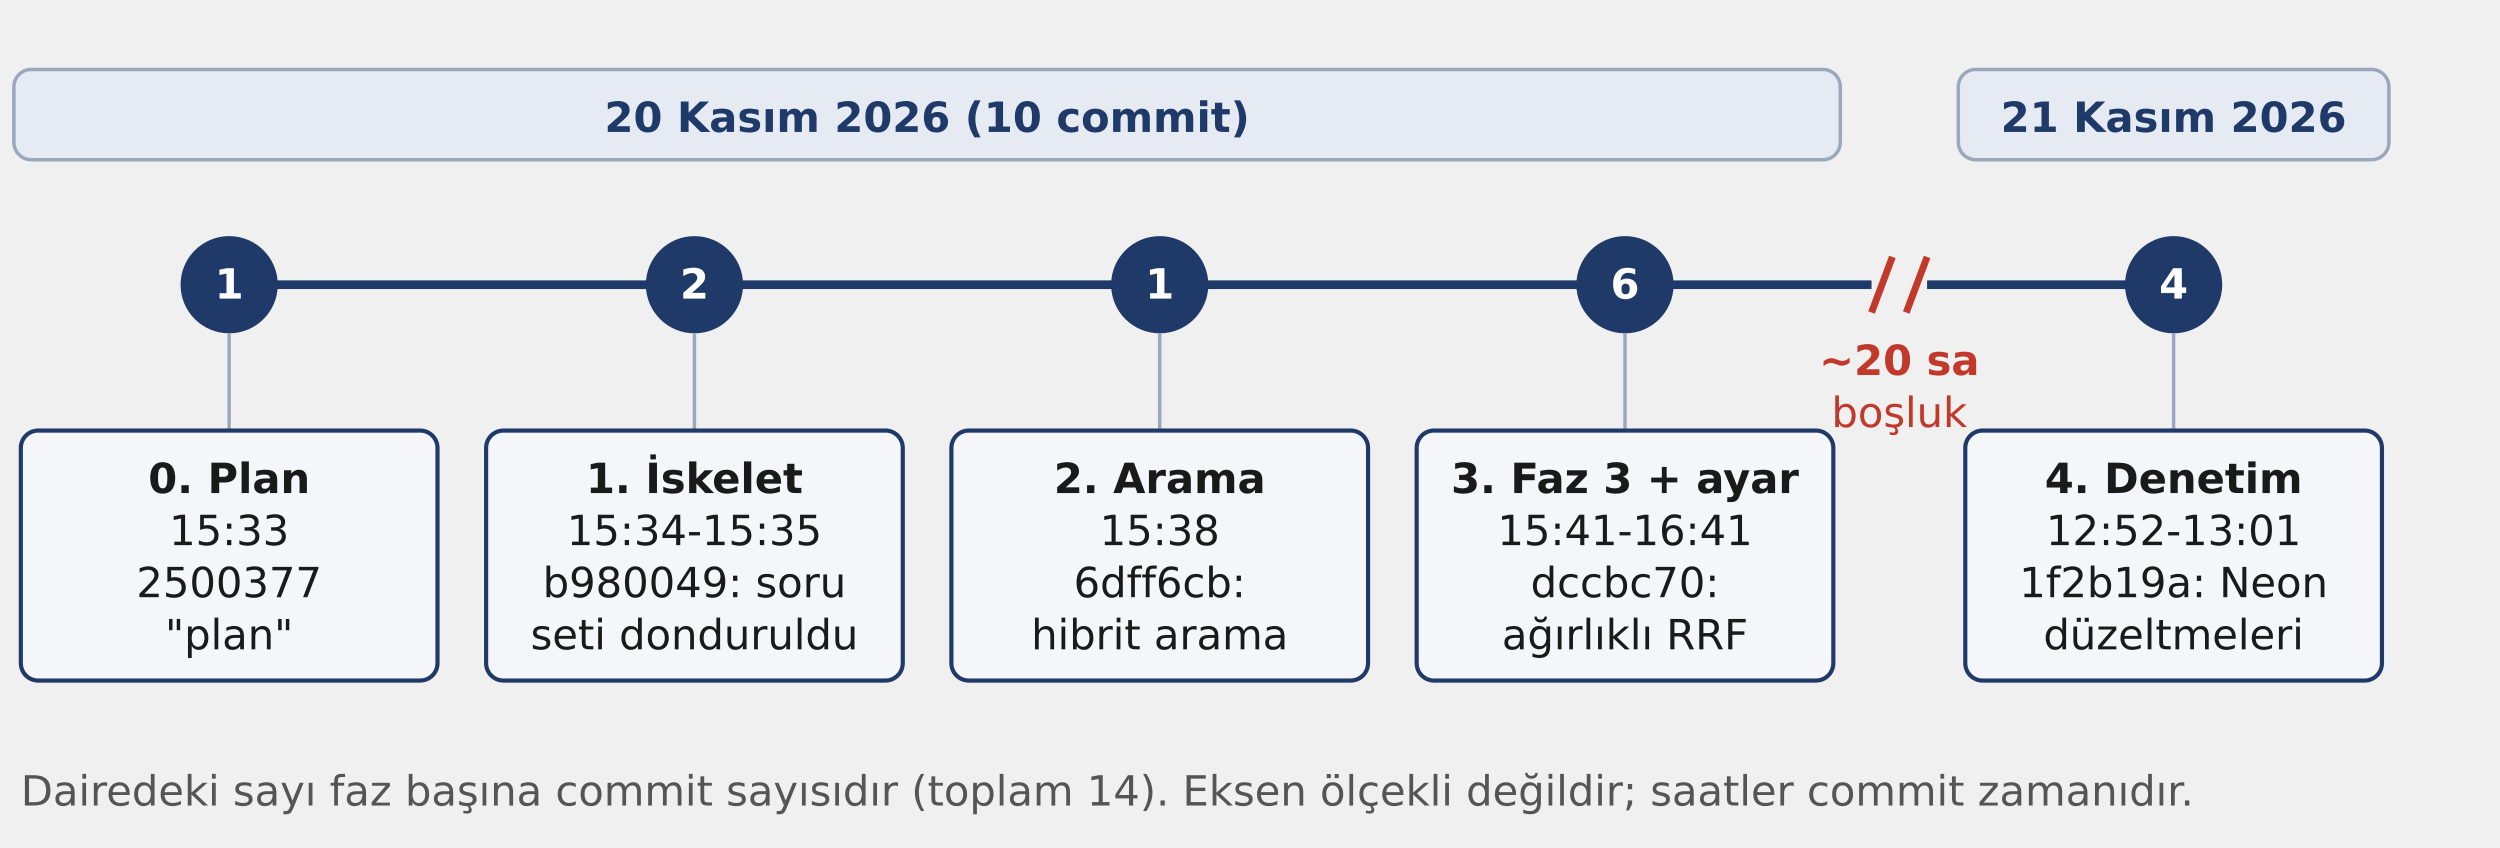
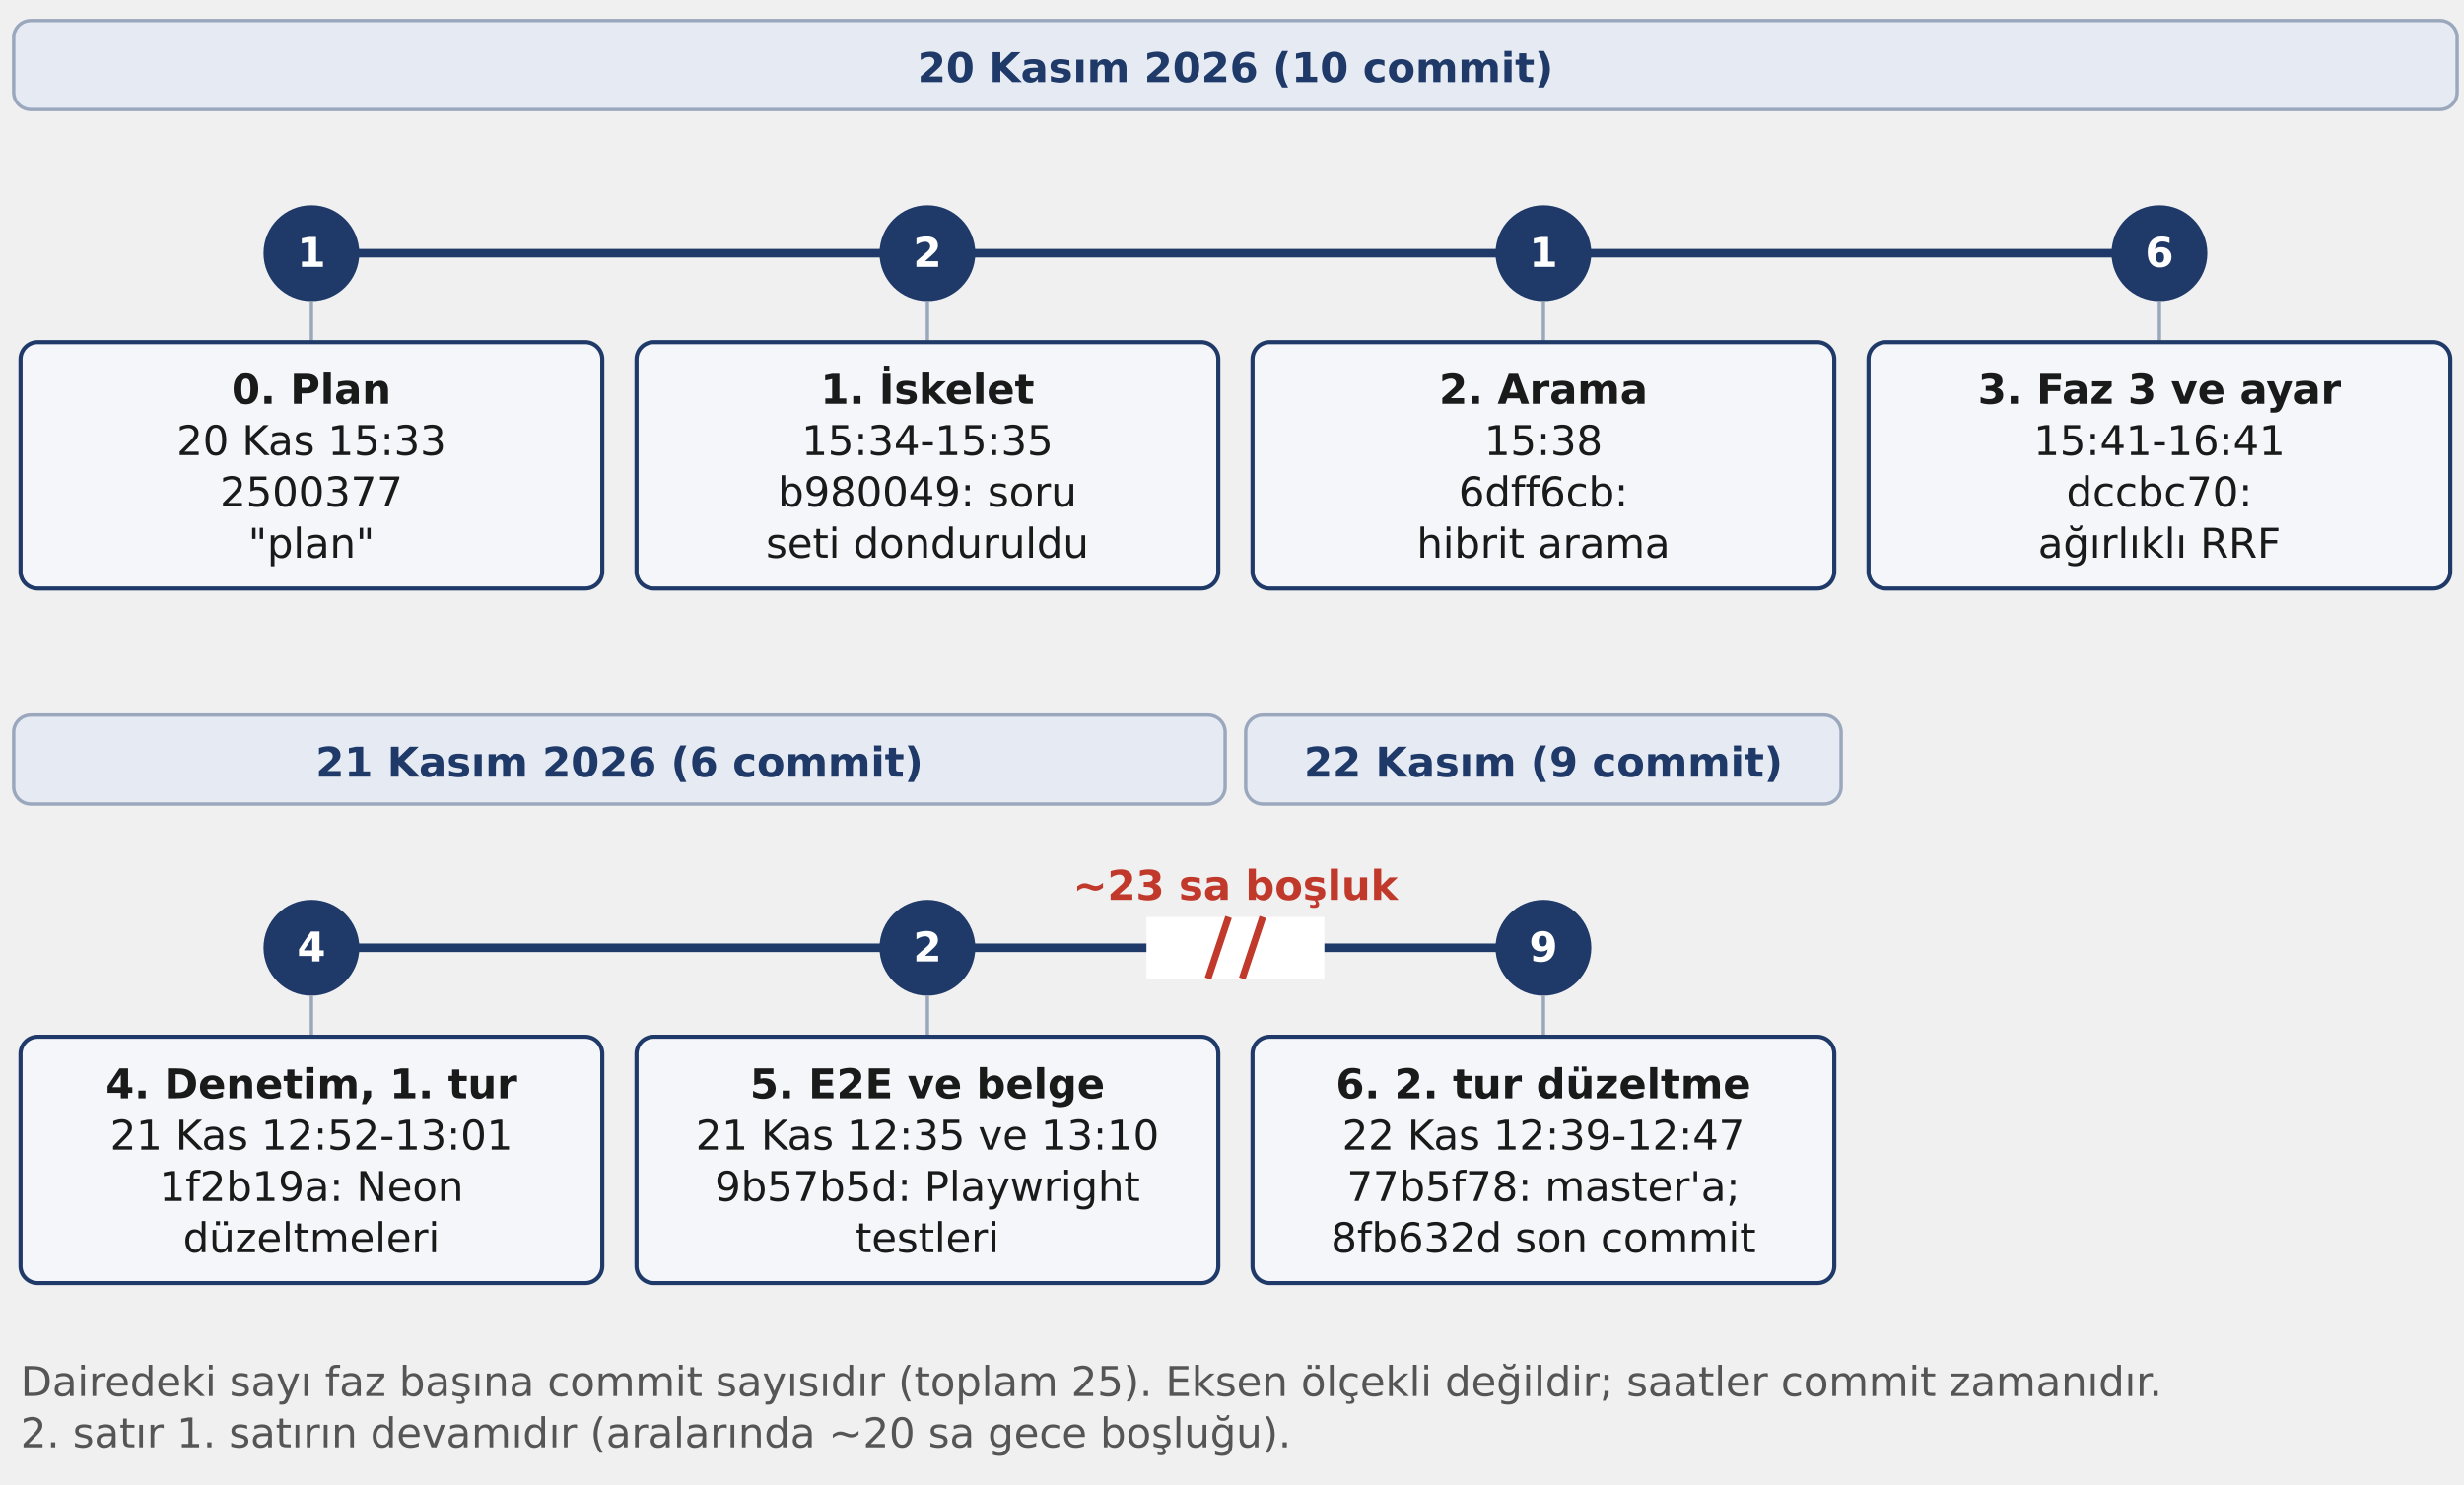
- <svg xmlns="http://www.w3.org/2000/svg" viewBox="0 0 720 244" width="100%" role="img" aria-label="Geliştirme zaman çizelgesi" font-family="DejaVu Sans, sans-serif" style="max-width:100%;height:auto">
+ <svg xmlns="http://www.w3.org/2000/svg" viewBox="0 0 720 434" width="100%" role="img" aria-label="Geliştirme zaman çizelgesi" font-family="DejaVu Sans, sans-serif" style="max-width:100%;height:auto">
  <defs>
    <marker id="ah" viewBox="0 0 10 10" refX="8" refY="5" markerWidth="7" markerHeight="7" orient="auto-start-reverse">
      <path d="M0,0 L10,5 L0,10 z" fill="#555" />
    </marker>
  </defs>
-   <rect x="4" y="20" width="526" height="26" rx="5" fill="#e6ebf3" stroke="#9aa7bd" />
-   <text x="267.0" y="38" font-size="12" text-anchor="middle" fill="#1f3a68" font-weight="bold">20 Kasım 2026 (10 commit)</text>
-   <rect x="564" y="20" width="124" height="26" rx="5" fill="#e6ebf3" stroke="#9aa7bd" />
-   <text x="626.0" y="38" font-size="12" text-anchor="middle" fill="#1f3a68" font-weight="bold">21 Kasım 2026</text>
-   <line x1="66.0" y1="82" x2="468.0" y2="82" stroke="#1f3a68" stroke-width="2.5" />
-   <line x1="626.0" y1="82" x2="626.0" y2="82" stroke="#1f3a68" stroke-width="2.5" />
-   <line x1="468.0" y1="82" x2="539.0" y2="82" stroke="#1f3a68" stroke-width="2.5" />
-   <line x1="555.0" y1="82" x2="626.0" y2="82" stroke="#1f3a68" stroke-width="2.5" />
-   <path d="M539.0,90 L545.0,74 M549.0,90 L555.0,74" stroke="#c0392b" stroke-width="2" fill="none" />
-   <text x="547.0" y="108" font-size="12" text-anchor="middle" fill="#c0392b" font-weight="bold">~20 sa</text>
-   <text x="547.0" y="123" font-size="12" text-anchor="middle" fill="#c0392b">boşluk</text>
-   <circle cx="66.0" cy="82" r="14" fill="#1f3a68" />
-   <text x="66.0" y="86" font-size="12" text-anchor="middle" fill="#fff" font-weight="bold">1</text>
-   <line x1="66.0" y1="96" x2="66.0" y2="124" stroke="#9aa7bd" />
-   <rect x="6" y="124" width="120" height="72" rx="5" fill="#f4f6fa" stroke="#1f3a68" stroke-width="1.2" />
-   <text x="66.0" y="142" font-size="12" text-anchor="middle" fill="#1a1a1a" font-weight="bold">0. Plan</text>
-   <text x="66.0" y="157" font-size="12" text-anchor="middle" fill="#1a1a1a">15:33</text>
-   <text x="66.0" y="172" font-size="12" text-anchor="middle" fill="#1a1a1a">2500377</text>
-   <text x="66.0" y="187" font-size="12" text-anchor="middle" fill="#1a1a1a">"plan"</text>
-   <circle cx="200.0" cy="82" r="14" fill="#1f3a68" />
-   <text x="200.0" y="86" font-size="12" text-anchor="middle" fill="#fff" font-weight="bold">2</text>
-   <line x1="200.0" y1="96" x2="200.0" y2="124" stroke="#9aa7bd" />
-   <rect x="140" y="124" width="120" height="72" rx="5" fill="#f4f6fa" stroke="#1f3a68" stroke-width="1.2" />
-   <text x="200.0" y="142" font-size="12" text-anchor="middle" fill="#1a1a1a" font-weight="bold">1. İskelet</text>
-   <text x="200.0" y="157" font-size="12" text-anchor="middle" fill="#1a1a1a">15:34-15:35</text>
-   <text x="200.0" y="172" font-size="12" text-anchor="middle" fill="#1a1a1a">b980049: soru</text>
-   <text x="200.0" y="187" font-size="12" text-anchor="middle" fill="#1a1a1a">seti donduruldu</text>
-   <circle cx="334.0" cy="82" r="14" fill="#1f3a68" />
-   <text x="334.0" y="86" font-size="12" text-anchor="middle" fill="#fff" font-weight="bold">1</text>
-   <line x1="334.0" y1="96" x2="334.0" y2="124" stroke="#9aa7bd" />
-   <rect x="274" y="124" width="120" height="72" rx="5" fill="#f4f6fa" stroke="#1f3a68" stroke-width="1.2" />
-   <text x="334.0" y="142" font-size="12" text-anchor="middle" fill="#1a1a1a" font-weight="bold">2. Arama</text>
-   <text x="334.0" y="157" font-size="12" text-anchor="middle" fill="#1a1a1a">15:38</text>
-   <text x="334.0" y="172" font-size="12" text-anchor="middle" fill="#1a1a1a">6dff6cb:</text>
-   <text x="334.0" y="187" font-size="12" text-anchor="middle" fill="#1a1a1a">hibrit arama</text>
-   <circle cx="468.0" cy="82" r="14" fill="#1f3a68" />
-   <text x="468.0" y="86" font-size="12" text-anchor="middle" fill="#fff" font-weight="bold">6</text>
-   <line x1="468.0" y1="96" x2="468.0" y2="124" stroke="#9aa7bd" />
-   <rect x="408" y="124" width="120" height="72" rx="5" fill="#f4f6fa" stroke="#1f3a68" stroke-width="1.2" />
-   <text x="468.0" y="142" font-size="12" text-anchor="middle" fill="#1a1a1a" font-weight="bold">3. Faz 3 + ayar</text>
-   <text x="468.0" y="157" font-size="12" text-anchor="middle" fill="#1a1a1a">15:41-16:41</text>
-   <text x="468.0" y="172" font-size="12" text-anchor="middle" fill="#1a1a1a">dccbc70:</text>
-   <text x="468.0" y="187" font-size="12" text-anchor="middle" fill="#1a1a1a">ağırlıklı RRF</text>
-   <circle cx="626.0" cy="82" r="14" fill="#1f3a68" />
-   <text x="626.0" y="86" font-size="12" text-anchor="middle" fill="#fff" font-weight="bold">4</text>
-   <line x1="626.0" y1="96" x2="626.0" y2="124" stroke="#9aa7bd" />
-   <rect x="566" y="124" width="120" height="72" rx="5" fill="#f4f6fa" stroke="#1f3a68" stroke-width="1.2" />
-   <text x="626.0" y="142" font-size="12" text-anchor="middle" fill="#1a1a1a" font-weight="bold">4. Denetim</text>
-   <text x="626.0" y="157" font-size="12" text-anchor="middle" fill="#1a1a1a">12:52-13:01</text>
-   <text x="626.0" y="172" font-size="12" text-anchor="middle" fill="#1a1a1a">1f2b19a: Neon</text>
-   <text x="626.0" y="187" font-size="12" text-anchor="middle" fill="#1a1a1a">düzeltmeleri</text>
-   <text x="6" y="232" font-size="12" text-anchor="start" fill="#555">Dairedeki sayı faz başına commit sayısıdır (toplam 14). Eksen ölçekli değildir; saatler commit zamanıdır.</text>
+   <rect x="4" y="6" width="714" height="26" rx="5" fill="#e6ebf3" stroke="#9aa7bd" />
+   <text x="361.0" y="24" font-size="12" text-anchor="middle" fill="#1f3a68" font-weight="bold">20 Kasım 2026 (10 commit)</text>
+   <line x1="91.0" y1="74" x2="631.0" y2="74" stroke="#1f3a68" stroke-width="2.5" />
+   <circle cx="91.0" cy="74" r="14" fill="#1f3a68" />
+   <text x="91.0" y="78" font-size="12" text-anchor="middle" fill="#fff" font-weight="bold">1</text>
+   <line x1="91.0" y1="88" x2="91.0" y2="100" stroke="#9aa7bd" />
+   <rect x="6" y="100" width="170" height="72" rx="5" fill="#f4f6fa" stroke="#1f3a68" stroke-width="1.2" />
+   <text x="91.0" y="118" font-size="12" text-anchor="middle" fill="#1a1a1a" font-weight="bold">0. Plan</text>
+   <text x="91.0" y="133" font-size="12" text-anchor="middle" fill="#1a1a1a">20 Kas 15:33</text>
+   <text x="91.0" y="148" font-size="12" text-anchor="middle" fill="#1a1a1a">2500377</text>
+   <text x="91.0" y="163" font-size="12" text-anchor="middle" fill="#1a1a1a">"plan"</text>
+   <circle cx="271.0" cy="74" r="14" fill="#1f3a68" />
+   <text x="271.0" y="78" font-size="12" text-anchor="middle" fill="#fff" font-weight="bold">2</text>
+   <line x1="271.0" y1="88" x2="271.0" y2="100" stroke="#9aa7bd" />
+   <rect x="186" y="100" width="170" height="72" rx="5" fill="#f4f6fa" stroke="#1f3a68" stroke-width="1.2" />
+   <text x="271.0" y="118" font-size="12" text-anchor="middle" fill="#1a1a1a" font-weight="bold">1. İskelet</text>
+   <text x="271.0" y="133" font-size="12" text-anchor="middle" fill="#1a1a1a">15:34-15:35</text>
+   <text x="271.0" y="148" font-size="12" text-anchor="middle" fill="#1a1a1a">b980049: soru</text>
+   <text x="271.0" y="163" font-size="12" text-anchor="middle" fill="#1a1a1a">seti donduruldu</text>
+   <circle cx="451.0" cy="74" r="14" fill="#1f3a68" />
+   <text x="451.0" y="78" font-size="12" text-anchor="middle" fill="#fff" font-weight="bold">1</text>
+   <line x1="451.0" y1="88" x2="451.0" y2="100" stroke="#9aa7bd" />
+   <rect x="366" y="100" width="170" height="72" rx="5" fill="#f4f6fa" stroke="#1f3a68" stroke-width="1.2" />
+   <text x="451.0" y="118" font-size="12" text-anchor="middle" fill="#1a1a1a" font-weight="bold">2. Arama</text>
+   <text x="451.0" y="133" font-size="12" text-anchor="middle" fill="#1a1a1a">15:38</text>
+   <text x="451.0" y="148" font-size="12" text-anchor="middle" fill="#1a1a1a">6dff6cb:</text>
+   <text x="451.0" y="163" font-size="12" text-anchor="middle" fill="#1a1a1a">hibrit arama</text>
+   <circle cx="631.0" cy="74" r="14" fill="#1f3a68" />
+   <text x="631.0" y="78" font-size="12" text-anchor="middle" fill="#fff" font-weight="bold">6</text>
+   <line x1="631.0" y1="88" x2="631.0" y2="100" stroke="#9aa7bd" />
+   <rect x="546" y="100" width="170" height="72" rx="5" fill="#f4f6fa" stroke="#1f3a68" stroke-width="1.2" />
+   <text x="631.0" y="118" font-size="12" text-anchor="middle" fill="#1a1a1a" font-weight="bold">3. Faz 3 ve ayar</text>
+   <text x="631.0" y="133" font-size="12" text-anchor="middle" fill="#1a1a1a">15:41-16:41</text>
+   <text x="631.0" y="148" font-size="12" text-anchor="middle" fill="#1a1a1a">dccbc70:</text>
+   <text x="631.0" y="163" font-size="12" text-anchor="middle" fill="#1a1a1a">ağırlıklı RRF</text>
+   <rect x="4" y="209" width="354" height="26" rx="5" fill="#e6ebf3" stroke="#9aa7bd" />
+   <text x="181.0" y="227" font-size="12" text-anchor="middle" fill="#1f3a68" font-weight="bold">21 Kasım 2026 (6 commit)</text>
+   <rect x="364" y="209" width="174" height="26" rx="5" fill="#e6ebf3" stroke="#9aa7bd" />
+   <text x="451.0" y="227" font-size="12" text-anchor="middle" fill="#1f3a68" font-weight="bold">22 Kasım (9 commit)</text>
+   <line x1="91.0" y1="277" x2="451.0" y2="277" stroke="#1f3a68" stroke-width="2.5" />
+   <circle cx="91.0" cy="277" r="14" fill="#1f3a68" />
+   <text x="91.0" y="281" font-size="12" text-anchor="middle" fill="#fff" font-weight="bold">4</text>
+   <line x1="91.0" y1="291" x2="91.0" y2="303" stroke="#9aa7bd" />
+   <rect x="6" y="303" width="170" height="72" rx="5" fill="#f4f6fa" stroke="#1f3a68" stroke-width="1.2" />
+   <text x="91.0" y="321" font-size="12" text-anchor="middle" fill="#1a1a1a" font-weight="bold">4. Denetim, 1. tur</text>
+   <text x="91.0" y="336" font-size="12" text-anchor="middle" fill="#1a1a1a">21 Kas 12:52-13:01</text>
+   <text x="91.0" y="351" font-size="12" text-anchor="middle" fill="#1a1a1a">1f2b19a: Neon</text>
+   <text x="91.0" y="366" font-size="12" text-anchor="middle" fill="#1a1a1a">düzeltmeleri</text>
+   <circle cx="271.0" cy="277" r="14" fill="#1f3a68" />
+   <text x="271.0" y="281" font-size="12" text-anchor="middle" fill="#fff" font-weight="bold">2</text>
+   <line x1="271.0" y1="291" x2="271.0" y2="303" stroke="#9aa7bd" />
+   <rect x="186" y="303" width="170" height="72" rx="5" fill="#f4f6fa" stroke="#1f3a68" stroke-width="1.2" />
+   <text x="271.0" y="321" font-size="12" text-anchor="middle" fill="#1a1a1a" font-weight="bold">5. E2E ve belge</text>
+   <text x="271.0" y="336" font-size="12" text-anchor="middle" fill="#1a1a1a">21 Kas 12:35 ve 13:10</text>
+   <text x="271.0" y="351" font-size="12" text-anchor="middle" fill="#1a1a1a">9b57b5d: Playwright</text>
+   <text x="271.0" y="366" font-size="12" text-anchor="middle" fill="#1a1a1a">testleri</text>
+   <circle cx="451.0" cy="277" r="14" fill="#1f3a68" />
+   <text x="451.0" y="281" font-size="12" text-anchor="middle" fill="#fff" font-weight="bold">9</text>
+   <line x1="451.0" y1="291" x2="451.0" y2="303" stroke="#9aa7bd" />
+   <rect x="366" y="303" width="170" height="72" rx="5" fill="#f4f6fa" stroke="#1f3a68" stroke-width="1.2" />
+   <text x="451.0" y="321" font-size="12" text-anchor="middle" fill="#1a1a1a" font-weight="bold">6. 2. tur düzeltme</text>
+   <text x="451.0" y="336" font-size="12" text-anchor="middle" fill="#1a1a1a">22 Kas 12:39-12:47</text>
+   <text x="451.0" y="351" font-size="12" text-anchor="middle" fill="#1a1a1a">77b5f78: master'a;</text>
+   <text x="451.0" y="366" font-size="12" text-anchor="middle" fill="#1a1a1a">8fb632d son commit</text>
+   <rect x="335.0" y="268" width="52" height="18" fill="#fff" />
+   <path d="M353.0,286 L359.0,268 M363.0,286 L369.0,268" stroke="#c0392b" stroke-width="2" fill="none" />
+   <text x="361.0" y="263" font-size="12" text-anchor="middle" fill="#c0392b" font-weight="bold">~23 sa boşluk</text>
+   <text x="6" y="408" font-size="12" text-anchor="start" fill="#555">Dairedeki sayı faz başına commit sayısıdır (toplam 25). Eksen ölçekli değildir; saatler commit zamanıdır.</text>
+   <text x="6" y="423" font-size="12" text-anchor="start" fill="#555">2. satır 1. satırın devamıdır (aralarında ~20 sa gece boşluğu).</text>
</svg>
